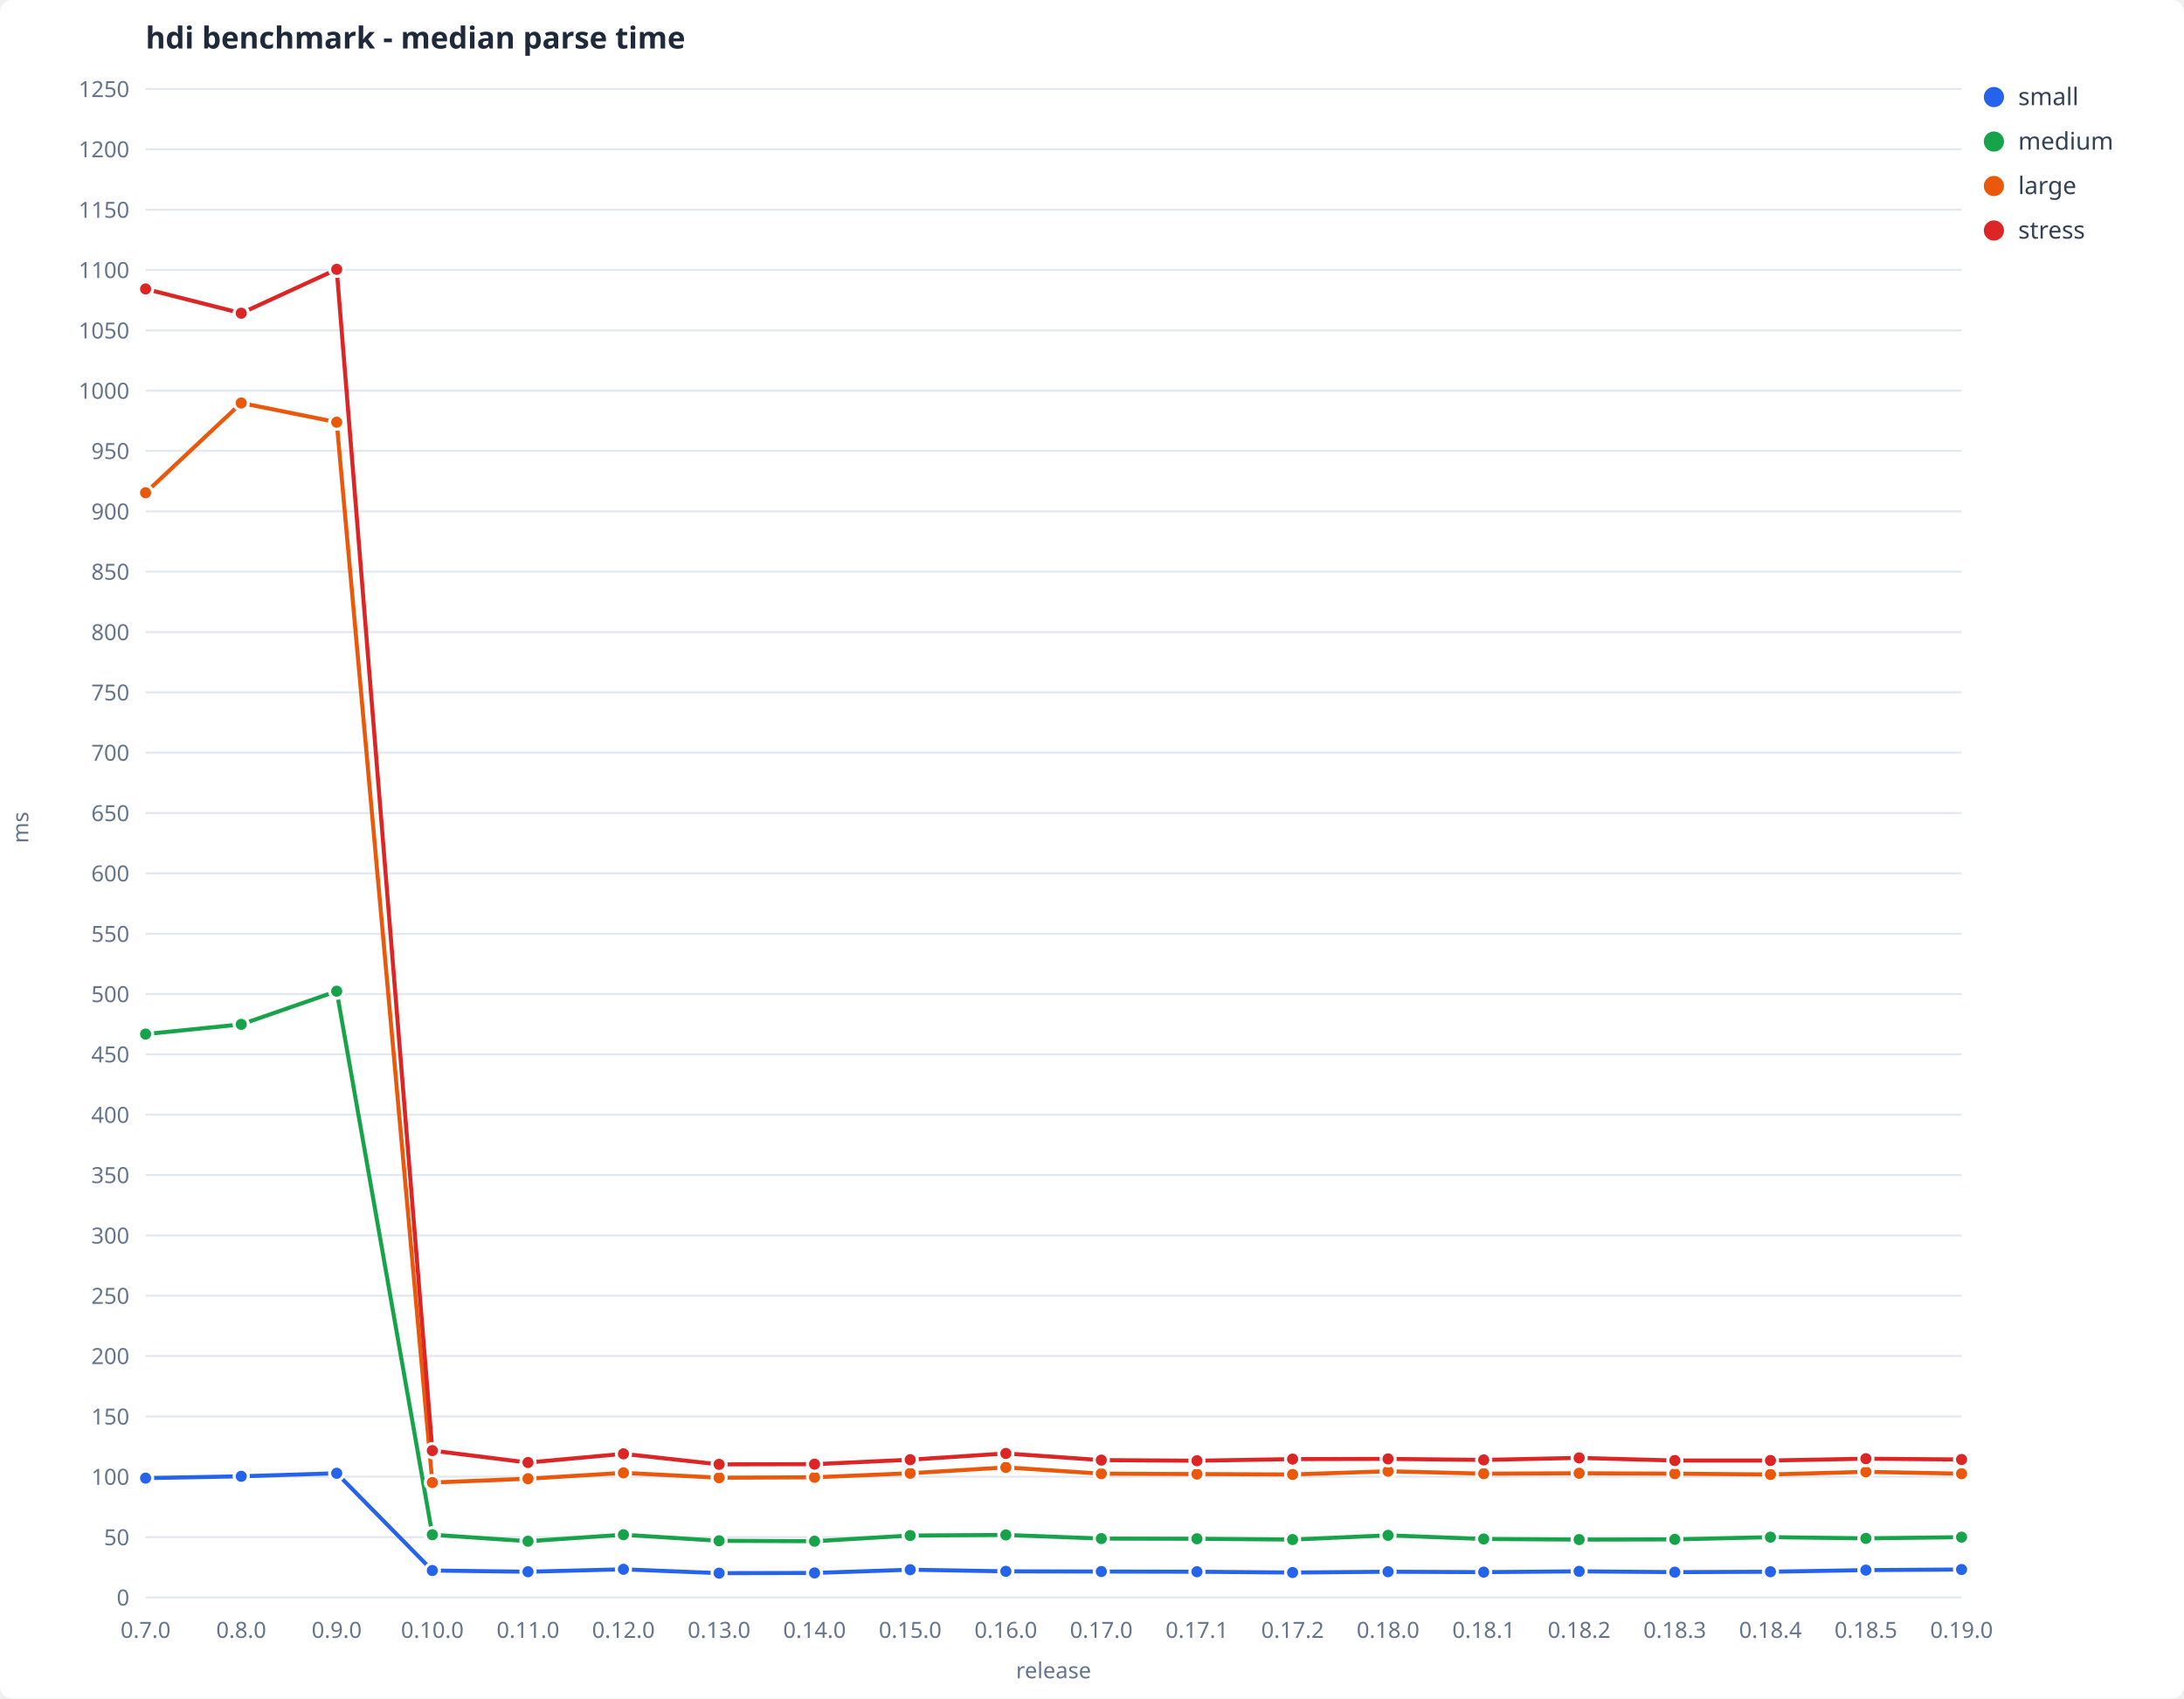
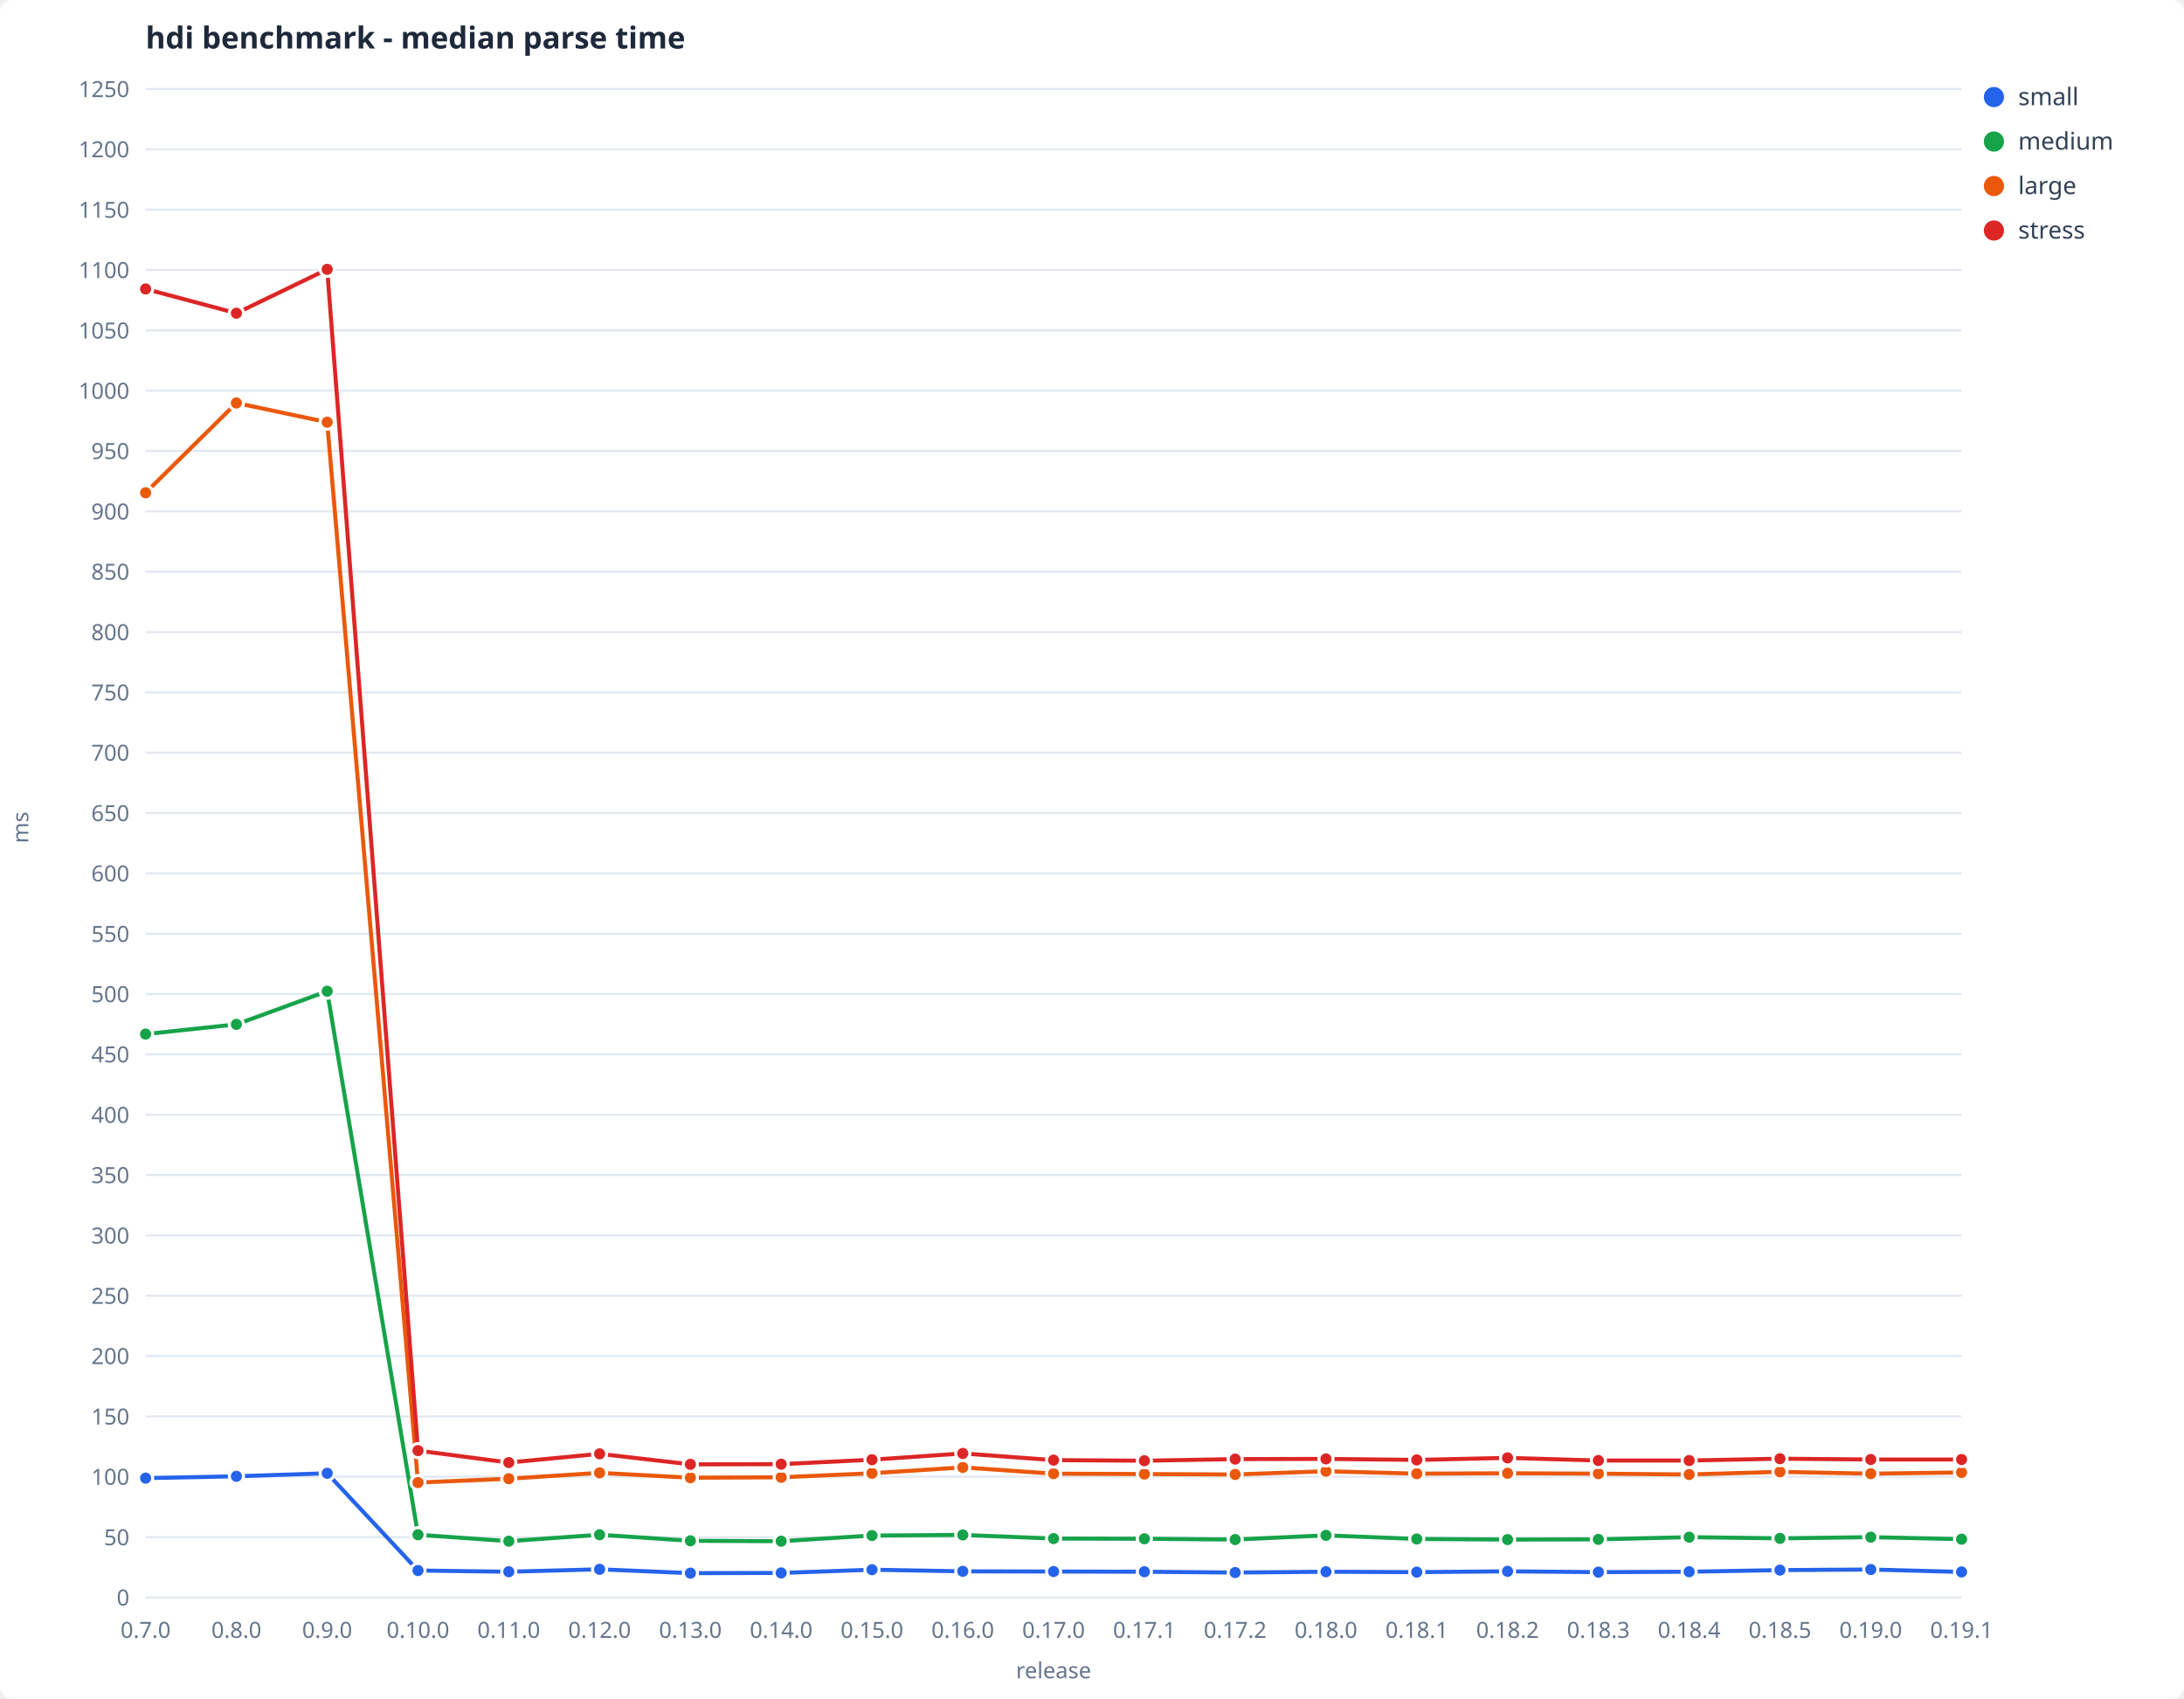
<svg xmlns="http://www.w3.org/2000/svg" width="1080" height="840" viewBox="0 0 1080 840" font-family="system-ui,sans-serif">
  <rect width="1080" height="840" fill="#fff" rx="6" />
  <text x="72" y="24" font-size="15" font-weight="600" fill="#1e293b">hdi benchmark - median parse time</text>
  <line x1="72" y1="790.0" x2="970" y2="790.0" stroke="#e2e8f0" stroke-width="1" />
  <text x="64" y="794.0" text-anchor="end" font-size="11" fill="#64748b">0</text>
  <line x1="72" y1="760.2" x2="970" y2="760.2" stroke="#e2e8f0" stroke-width="1" />
  <text x="64" y="764.2" text-anchor="end" font-size="11" fill="#64748b">50</text>
  <line x1="72" y1="730.3" x2="970" y2="730.3" stroke="#e2e8f0" stroke-width="1" />
  <text x="64" y="734.3" text-anchor="end" font-size="11" fill="#64748b">100</text>
  <line x1="72" y1="700.5" x2="970" y2="700.5" stroke="#e2e8f0" stroke-width="1" />
  <text x="64" y="704.5" text-anchor="end" font-size="11" fill="#64748b">150</text>
  <line x1="72" y1="670.6" x2="970" y2="670.6" stroke="#e2e8f0" stroke-width="1" />
  <text x="64" y="674.6" text-anchor="end" font-size="11" fill="#64748b">200</text>
  <line x1="72" y1="640.8" x2="970" y2="640.8" stroke="#e2e8f0" stroke-width="1" />
  <text x="64" y="644.8" text-anchor="end" font-size="11" fill="#64748b">250</text>
  <line x1="72" y1="611.0" x2="970" y2="611.0" stroke="#e2e8f0" stroke-width="1" />
  <text x="64" y="615.0" text-anchor="end" font-size="11" fill="#64748b">300</text>
  <line x1="72" y1="581.1" x2="970" y2="581.1" stroke="#e2e8f0" stroke-width="1" />
  <text x="64" y="585.1" text-anchor="end" font-size="11" fill="#64748b">350</text>
  <line x1="72" y1="551.3" x2="970" y2="551.3" stroke="#e2e8f0" stroke-width="1" />
  <text x="64" y="555.3" text-anchor="end" font-size="11" fill="#64748b">400</text>
  <line x1="72" y1="521.4" x2="970" y2="521.4" stroke="#e2e8f0" stroke-width="1" />
  <text x="64" y="525.4" text-anchor="end" font-size="11" fill="#64748b">450</text>
  <line x1="72" y1="491.6" x2="970" y2="491.6" stroke="#e2e8f0" stroke-width="1" />
  <text x="64" y="495.6" text-anchor="end" font-size="11" fill="#64748b">500</text>
  <line x1="72" y1="461.8" x2="970" y2="461.8" stroke="#e2e8f0" stroke-width="1" />
  <text x="64" y="465.8" text-anchor="end" font-size="11" fill="#64748b">550</text>
  <line x1="72" y1="431.9" x2="970" y2="431.9" stroke="#e2e8f0" stroke-width="1" />
  <text x="64" y="435.9" text-anchor="end" font-size="11" fill="#64748b">600</text>
  <line x1="72" y1="402.1" x2="970" y2="402.1" stroke="#e2e8f0" stroke-width="1" />
  <text x="64" y="406.1" text-anchor="end" font-size="11" fill="#64748b">650</text>
  <line x1="72" y1="372.2" x2="970" y2="372.2" stroke="#e2e8f0" stroke-width="1" />
  <text x="64" y="376.2" text-anchor="end" font-size="11" fill="#64748b">700</text>
  <line x1="72" y1="342.4" x2="970" y2="342.4" stroke="#e2e8f0" stroke-width="1" />
  <text x="64" y="346.4" text-anchor="end" font-size="11" fill="#64748b">750</text>
  <line x1="72" y1="312.6" x2="970" y2="312.6" stroke="#e2e8f0" stroke-width="1" />
  <text x="64" y="316.6" text-anchor="end" font-size="11" fill="#64748b">800</text>
  <line x1="72" y1="282.7" x2="970" y2="282.7" stroke="#e2e8f0" stroke-width="1" />
  <text x="64" y="286.7" text-anchor="end" font-size="11" fill="#64748b">850</text>
  <line x1="72" y1="252.9" x2="970" y2="252.9" stroke="#e2e8f0" stroke-width="1" />
  <text x="64" y="256.9" text-anchor="end" font-size="11" fill="#64748b">900</text>
  <line x1="72" y1="223.0" x2="970" y2="223.0" stroke="#e2e8f0" stroke-width="1" />
  <text x="64" y="227.0" text-anchor="end" font-size="11" fill="#64748b">950</text>
  <line x1="72" y1="193.2" x2="970" y2="193.2" stroke="#e2e8f0" stroke-width="1" />
  <text x="64" y="197.2" text-anchor="end" font-size="11" fill="#64748b">1000</text>
  <line x1="72" y1="163.4" x2="970" y2="163.4" stroke="#e2e8f0" stroke-width="1" />
  <text x="64" y="167.4" text-anchor="end" font-size="11" fill="#64748b">1050</text>
  <line x1="72" y1="133.5" x2="970" y2="133.5" stroke="#e2e8f0" stroke-width="1" />
  <text x="64" y="137.5" text-anchor="end" font-size="11" fill="#64748b">1100</text>
  <line x1="72" y1="103.7" x2="970" y2="103.7" stroke="#e2e8f0" stroke-width="1" />
  <text x="64" y="107.7" text-anchor="end" font-size="11" fill="#64748b">1150</text>
  <line x1="72" y1="73.8" x2="970" y2="73.8" stroke="#e2e8f0" stroke-width="1" />
  <text x="64" y="77.8" text-anchor="end" font-size="11" fill="#64748b">1200</text>
  <line x1="72" y1="44.0" x2="970" y2="44.0" stroke="#e2e8f0" stroke-width="1" />
  <text x="64" y="48.0" text-anchor="end" font-size="11" fill="#64748b">1250</text>
  <text x="14" y="417" font-size="11" fill="#64748b" transform="rotate(-90,14,417)">ms</text>
  <text x="72.0" y="810" text-anchor="middle" font-size="11" fill="#64748b">0.7.0</text>
-   <text x="119.3" y="810" text-anchor="middle" font-size="11" fill="#64748b">0.8.0</text>
-   <text x="166.5" y="810" text-anchor="middle" font-size="11" fill="#64748b">0.9.0</text>
-   <text x="213.8" y="810" text-anchor="middle" font-size="11" fill="#64748b">0.10.0</text>
-   <text x="261.1" y="810" text-anchor="middle" font-size="11" fill="#64748b">0.11.0</text>
-   <text x="308.3" y="810" text-anchor="middle" font-size="11" fill="#64748b">0.12.0</text>
-   <text x="355.6" y="810" text-anchor="middle" font-size="11" fill="#64748b">0.13.0</text>
-   <text x="402.8" y="810" text-anchor="middle" font-size="11" fill="#64748b">0.14.0</text>
-   <text x="450.1" y="810" text-anchor="middle" font-size="11" fill="#64748b">0.15.0</text>
-   <text x="497.4" y="810" text-anchor="middle" font-size="11" fill="#64748b">0.16.0</text>
-   <text x="544.6" y="810" text-anchor="middle" font-size="11" fill="#64748b">0.17.0</text>
-   <text x="591.9" y="810" text-anchor="middle" font-size="11" fill="#64748b">0.17.1</text>
-   <text x="639.2" y="810" text-anchor="middle" font-size="11" fill="#64748b">0.17.2</text>
-   <text x="686.4" y="810" text-anchor="middle" font-size="11" fill="#64748b">0.18.0</text>
-   <text x="733.7" y="810" text-anchor="middle" font-size="11" fill="#64748b">0.18.1</text>
-   <text x="780.9" y="810" text-anchor="middle" font-size="11" fill="#64748b">0.18.2</text>
-   <text x="828.2" y="810" text-anchor="middle" font-size="11" fill="#64748b">0.18.3</text>
-   <text x="875.5" y="810" text-anchor="middle" font-size="11" fill="#64748b">0.18.4</text>
-   <text x="922.7" y="810" text-anchor="middle" font-size="11" fill="#64748b">0.18.5</text>
-   <text x="970.0" y="810" text-anchor="middle" font-size="11" fill="#64748b">0.19.0</text>
+   <text x="116.9" y="810" text-anchor="middle" font-size="11" fill="#64748b">0.8.0</text>
+   <text x="161.8" y="810" text-anchor="middle" font-size="11" fill="#64748b">0.9.0</text>
+   <text x="206.7" y="810" text-anchor="middle" font-size="11" fill="#64748b">0.10.0</text>
+   <text x="251.6" y="810" text-anchor="middle" font-size="11" fill="#64748b">0.11.0</text>
+   <text x="296.5" y="810" text-anchor="middle" font-size="11" fill="#64748b">0.12.0</text>
+   <text x="341.4" y="810" text-anchor="middle" font-size="11" fill="#64748b">0.13.0</text>
+   <text x="386.3" y="810" text-anchor="middle" font-size="11" fill="#64748b">0.14.0</text>
+   <text x="431.2" y="810" text-anchor="middle" font-size="11" fill="#64748b">0.15.0</text>
+   <text x="476.1" y="810" text-anchor="middle" font-size="11" fill="#64748b">0.16.0</text>
+   <text x="521.0" y="810" text-anchor="middle" font-size="11" fill="#64748b">0.17.0</text>
+   <text x="565.9" y="810" text-anchor="middle" font-size="11" fill="#64748b">0.17.1</text>
+   <text x="610.8" y="810" text-anchor="middle" font-size="11" fill="#64748b">0.17.2</text>
+   <text x="655.7" y="810" text-anchor="middle" font-size="11" fill="#64748b">0.18.0</text>
+   <text x="700.6" y="810" text-anchor="middle" font-size="11" fill="#64748b">0.18.1</text>
+   <text x="745.5" y="810" text-anchor="middle" font-size="11" fill="#64748b">0.18.2</text>
+   <text x="790.4" y="810" text-anchor="middle" font-size="11" fill="#64748b">0.18.3</text>
+   <text x="835.3" y="810" text-anchor="middle" font-size="11" fill="#64748b">0.18.4</text>
+   <text x="880.2" y="810" text-anchor="middle" font-size="11" fill="#64748b">0.18.5</text>
+   <text x="925.1" y="810" text-anchor="middle" font-size="11" fill="#64748b">0.19.0</text>
+   <text x="970.0" y="810" text-anchor="middle" font-size="11" fill="#64748b">0.19.1</text>
  <text x="521" y="830" text-anchor="middle" font-size="11" fill="#64748b">release</text>
-   <polyline fill="none" stroke="#2563eb" stroke-width="2" stroke-linejoin="round" points="72.0,731.0 119.3,730.1 166.5,728.6 213.8,776.7 261.1,777.3 308.3,776.1 355.6,778.0 402.8,777.9 450.1,776.3 497.4,777.1 544.6,777.2 591.9,777.3 639.2,777.7 686.4,777.3 733.7,777.5 780.9,777.1 828.2,777.5 875.5,777.3 922.7,776.5 970.0,776.2" />
+   <polyline fill="none" stroke="#2563eb" stroke-width="2" stroke-linejoin="round" points="72.0,731.0 116.9,730.1 161.8,728.6 206.7,776.7 251.6,777.3 296.5,776.1 341.4,778.0 386.3,777.9 431.2,776.3 476.1,777.1 521.0,777.2 565.9,777.3 610.8,777.7 655.7,777.3 700.6,777.5 745.5,777.1 790.4,777.5 835.3,777.3 880.2,776.5 925.1,776.2 970.0,777.4" />
  <circle cx="72.0" cy="731.0" r="3.5" fill="#2563eb" stroke="#fff" stroke-width="1.5" />
-   <circle cx="119.3" cy="730.1" r="3.5" fill="#2563eb" stroke="#fff" stroke-width="1.5" />
-   <circle cx="166.5" cy="728.6" r="3.5" fill="#2563eb" stroke="#fff" stroke-width="1.5" />
-   <circle cx="213.8" cy="776.7" r="3.5" fill="#2563eb" stroke="#fff" stroke-width="1.5" />
-   <circle cx="261.1" cy="777.3" r="3.5" fill="#2563eb" stroke="#fff" stroke-width="1.5" />
-   <circle cx="308.3" cy="776.1" r="3.5" fill="#2563eb" stroke="#fff" stroke-width="1.5" />
-   <circle cx="355.6" cy="778.0" r="3.5" fill="#2563eb" stroke="#fff" stroke-width="1.5" />
-   <circle cx="402.8" cy="777.9" r="3.5" fill="#2563eb" stroke="#fff" stroke-width="1.5" />
-   <circle cx="450.1" cy="776.3" r="3.5" fill="#2563eb" stroke="#fff" stroke-width="1.5" />
-   <circle cx="497.4" cy="777.1" r="3.5" fill="#2563eb" stroke="#fff" stroke-width="1.5" />
-   <circle cx="544.6" cy="777.2" r="3.5" fill="#2563eb" stroke="#fff" stroke-width="1.5" />
-   <circle cx="591.9" cy="777.3" r="3.5" fill="#2563eb" stroke="#fff" stroke-width="1.5" />
-   <circle cx="639.2" cy="777.7" r="3.5" fill="#2563eb" stroke="#fff" stroke-width="1.5" />
-   <circle cx="686.4" cy="777.3" r="3.5" fill="#2563eb" stroke="#fff" stroke-width="1.5" />
-   <circle cx="733.7" cy="777.5" r="3.5" fill="#2563eb" stroke="#fff" stroke-width="1.5" />
-   <circle cx="780.9" cy="777.1" r="3.5" fill="#2563eb" stroke="#fff" stroke-width="1.5" />
-   <circle cx="828.2" cy="777.5" r="3.5" fill="#2563eb" stroke="#fff" stroke-width="1.5" />
-   <circle cx="875.5" cy="777.3" r="3.5" fill="#2563eb" stroke="#fff" stroke-width="1.5" />
-   <circle cx="922.7" cy="776.5" r="3.5" fill="#2563eb" stroke="#fff" stroke-width="1.5" />
-   <circle cx="970.0" cy="776.2" r="3.5" fill="#2563eb" stroke="#fff" stroke-width="1.5" />
-   <polyline fill="none" stroke="#16a34a" stroke-width="2" stroke-linejoin="round" points="72.0,511.4 119.3,506.6 166.5,490.2 213.8,759.0 261.1,762.2 308.3,759.0 355.6,762.0 402.8,762.2 450.1,759.4 497.4,759.1 544.6,760.9 591.9,761.0 639.2,761.4 686.4,759.3 733.7,761.1 780.9,761.4 828.2,761.3 875.5,760.2 922.7,760.8 970.0,760.2" />
+   <circle cx="116.9" cy="730.1" r="3.5" fill="#2563eb" stroke="#fff" stroke-width="1.5" />
+   <circle cx="161.8" cy="728.6" r="3.5" fill="#2563eb" stroke="#fff" stroke-width="1.5" />
+   <circle cx="206.7" cy="776.7" r="3.5" fill="#2563eb" stroke="#fff" stroke-width="1.5" />
+   <circle cx="251.6" cy="777.3" r="3.5" fill="#2563eb" stroke="#fff" stroke-width="1.5" />
+   <circle cx="296.5" cy="776.1" r="3.5" fill="#2563eb" stroke="#fff" stroke-width="1.5" />
+   <circle cx="341.4" cy="778.0" r="3.5" fill="#2563eb" stroke="#fff" stroke-width="1.5" />
+   <circle cx="386.3" cy="777.9" r="3.5" fill="#2563eb" stroke="#fff" stroke-width="1.5" />
+   <circle cx="431.2" cy="776.3" r="3.5" fill="#2563eb" stroke="#fff" stroke-width="1.5" />
+   <circle cx="476.1" cy="777.1" r="3.5" fill="#2563eb" stroke="#fff" stroke-width="1.5" />
+   <circle cx="521.0" cy="777.2" r="3.5" fill="#2563eb" stroke="#fff" stroke-width="1.5" />
+   <circle cx="565.9" cy="777.3" r="3.5" fill="#2563eb" stroke="#fff" stroke-width="1.5" />
+   <circle cx="610.8" cy="777.7" r="3.5" fill="#2563eb" stroke="#fff" stroke-width="1.5" />
+   <circle cx="655.7" cy="777.3" r="3.5" fill="#2563eb" stroke="#fff" stroke-width="1.5" />
+   <circle cx="700.6" cy="777.5" r="3.5" fill="#2563eb" stroke="#fff" stroke-width="1.5" />
+   <circle cx="745.5" cy="777.1" r="3.5" fill="#2563eb" stroke="#fff" stroke-width="1.5" />
+   <circle cx="790.4" cy="777.5" r="3.5" fill="#2563eb" stroke="#fff" stroke-width="1.5" />
+   <circle cx="835.3" cy="777.3" r="3.5" fill="#2563eb" stroke="#fff" stroke-width="1.5" />
+   <circle cx="880.2" cy="776.5" r="3.5" fill="#2563eb" stroke="#fff" stroke-width="1.5" />
+   <circle cx="925.1" cy="776.2" r="3.5" fill="#2563eb" stroke="#fff" stroke-width="1.5" />
+   <circle cx="970.0" cy="777.4" r="3.5" fill="#2563eb" stroke="#fff" stroke-width="1.5" />
+   <polyline fill="none" stroke="#16a34a" stroke-width="2" stroke-linejoin="round" points="72.0,511.4 116.9,506.6 161.8,490.2 206.7,759.0 251.6,762.2 296.5,759.0 341.4,762.0 386.3,762.2 431.2,759.4 476.1,759.1 521.0,760.9 565.9,761.0 610.8,761.4 655.7,759.3 700.6,761.1 745.5,761.4 790.4,761.3 835.3,760.2 880.2,760.8 925.1,760.2 970.0,761.2" />
  <circle cx="72.0" cy="511.4" r="3.5" fill="#16a34a" stroke="#fff" stroke-width="1.5" />
-   <circle cx="119.3" cy="506.6" r="3.5" fill="#16a34a" stroke="#fff" stroke-width="1.5" />
-   <circle cx="166.5" cy="490.2" r="3.5" fill="#16a34a" stroke="#fff" stroke-width="1.5" />
-   <circle cx="213.8" cy="759.0" r="3.5" fill="#16a34a" stroke="#fff" stroke-width="1.5" />
-   <circle cx="261.1" cy="762.2" r="3.5" fill="#16a34a" stroke="#fff" stroke-width="1.5" />
-   <circle cx="308.3" cy="759.0" r="3.5" fill="#16a34a" stroke="#fff" stroke-width="1.5" />
-   <circle cx="355.6" cy="762.0" r="3.5" fill="#16a34a" stroke="#fff" stroke-width="1.5" />
-   <circle cx="402.8" cy="762.2" r="3.5" fill="#16a34a" stroke="#fff" stroke-width="1.5" />
-   <circle cx="450.1" cy="759.4" r="3.5" fill="#16a34a" stroke="#fff" stroke-width="1.5" />
-   <circle cx="497.4" cy="759.1" r="3.5" fill="#16a34a" stroke="#fff" stroke-width="1.5" />
-   <circle cx="544.6" cy="760.9" r="3.5" fill="#16a34a" stroke="#fff" stroke-width="1.5" />
-   <circle cx="591.9" cy="761.0" r="3.5" fill="#16a34a" stroke="#fff" stroke-width="1.5" />
-   <circle cx="639.2" cy="761.4" r="3.5" fill="#16a34a" stroke="#fff" stroke-width="1.5" />
-   <circle cx="686.4" cy="759.3" r="3.5" fill="#16a34a" stroke="#fff" stroke-width="1.5" />
-   <circle cx="733.7" cy="761.1" r="3.5" fill="#16a34a" stroke="#fff" stroke-width="1.5" />
-   <circle cx="780.9" cy="761.4" r="3.5" fill="#16a34a" stroke="#fff" stroke-width="1.5" />
-   <circle cx="828.2" cy="761.3" r="3.5" fill="#16a34a" stroke="#fff" stroke-width="1.5" />
-   <circle cx="875.5" cy="760.2" r="3.5" fill="#16a34a" stroke="#fff" stroke-width="1.5" />
-   <circle cx="922.7" cy="760.8" r="3.5" fill="#16a34a" stroke="#fff" stroke-width="1.5" />
-   <circle cx="970.0" cy="760.2" r="3.5" fill="#16a34a" stroke="#fff" stroke-width="1.5" />
-   <polyline fill="none" stroke="#ea580c" stroke-width="2" stroke-linejoin="round" points="72.0,243.7 119.3,199.3 166.5,208.8 213.8,733.2 261.1,731.3 308.3,728.4 355.6,730.8 402.8,730.6 450.1,728.6 497.4,725.7 544.6,728.8 591.9,729.0 639.2,729.2 686.4,727.6 733.7,728.8 780.9,728.6 828.2,728.8 875.5,729.2 922.7,727.9 970.0,728.8" />
+   <circle cx="116.9" cy="506.6" r="3.5" fill="#16a34a" stroke="#fff" stroke-width="1.5" />
+   <circle cx="161.8" cy="490.2" r="3.5" fill="#16a34a" stroke="#fff" stroke-width="1.5" />
+   <circle cx="206.7" cy="759.0" r="3.5" fill="#16a34a" stroke="#fff" stroke-width="1.5" />
+   <circle cx="251.6" cy="762.2" r="3.5" fill="#16a34a" stroke="#fff" stroke-width="1.5" />
+   <circle cx="296.5" cy="759.0" r="3.5" fill="#16a34a" stroke="#fff" stroke-width="1.5" />
+   <circle cx="341.4" cy="762.0" r="3.5" fill="#16a34a" stroke="#fff" stroke-width="1.5" />
+   <circle cx="386.3" cy="762.2" r="3.5" fill="#16a34a" stroke="#fff" stroke-width="1.5" />
+   <circle cx="431.2" cy="759.4" r="3.5" fill="#16a34a" stroke="#fff" stroke-width="1.5" />
+   <circle cx="476.1" cy="759.1" r="3.5" fill="#16a34a" stroke="#fff" stroke-width="1.5" />
+   <circle cx="521.0" cy="760.9" r="3.5" fill="#16a34a" stroke="#fff" stroke-width="1.5" />
+   <circle cx="565.9" cy="761.0" r="3.5" fill="#16a34a" stroke="#fff" stroke-width="1.5" />
+   <circle cx="610.8" cy="761.4" r="3.5" fill="#16a34a" stroke="#fff" stroke-width="1.5" />
+   <circle cx="655.7" cy="759.3" r="3.5" fill="#16a34a" stroke="#fff" stroke-width="1.5" />
+   <circle cx="700.6" cy="761.1" r="3.5" fill="#16a34a" stroke="#fff" stroke-width="1.5" />
+   <circle cx="745.5" cy="761.4" r="3.5" fill="#16a34a" stroke="#fff" stroke-width="1.5" />
+   <circle cx="790.4" cy="761.3" r="3.5" fill="#16a34a" stroke="#fff" stroke-width="1.5" />
+   <circle cx="835.3" cy="760.2" r="3.5" fill="#16a34a" stroke="#fff" stroke-width="1.5" />
+   <circle cx="880.2" cy="760.8" r="3.5" fill="#16a34a" stroke="#fff" stroke-width="1.5" />
+   <circle cx="925.1" cy="760.2" r="3.5" fill="#16a34a" stroke="#fff" stroke-width="1.5" />
+   <circle cx="970.0" cy="761.2" r="3.5" fill="#16a34a" stroke="#fff" stroke-width="1.5" />
+   <polyline fill="none" stroke="#ea580c" stroke-width="2" stroke-linejoin="round" points="72.0,243.7 116.9,199.3 161.8,208.8 206.7,733.2 251.6,731.3 296.5,728.4 341.4,730.8 386.3,730.6 431.2,728.6 476.1,725.7 521.0,728.8 565.9,729.0 610.8,729.2 655.7,727.6 700.6,728.8 745.5,728.6 790.4,728.8 835.3,729.2 880.2,727.9 925.1,728.8 970.0,728.2" />
  <circle cx="72.0" cy="243.7" r="3.5" fill="#ea580c" stroke="#fff" stroke-width="1.5" />
-   <circle cx="119.3" cy="199.3" r="3.5" fill="#ea580c" stroke="#fff" stroke-width="1.5" />
-   <circle cx="166.5" cy="208.8" r="3.5" fill="#ea580c" stroke="#fff" stroke-width="1.5" />
-   <circle cx="213.8" cy="733.2" r="3.5" fill="#ea580c" stroke="#fff" stroke-width="1.5" />
-   <circle cx="261.1" cy="731.3" r="3.5" fill="#ea580c" stroke="#fff" stroke-width="1.5" />
-   <circle cx="308.3" cy="728.4" r="3.5" fill="#ea580c" stroke="#fff" stroke-width="1.5" />
-   <circle cx="355.6" cy="730.8" r="3.5" fill="#ea580c" stroke="#fff" stroke-width="1.5" />
-   <circle cx="402.8" cy="730.6" r="3.5" fill="#ea580c" stroke="#fff" stroke-width="1.5" />
-   <circle cx="450.1" cy="728.6" r="3.5" fill="#ea580c" stroke="#fff" stroke-width="1.5" />
-   <circle cx="497.4" cy="725.7" r="3.5" fill="#ea580c" stroke="#fff" stroke-width="1.5" />
-   <circle cx="544.6" cy="728.8" r="3.5" fill="#ea580c" stroke="#fff" stroke-width="1.5" />
-   <circle cx="591.9" cy="729.0" r="3.5" fill="#ea580c" stroke="#fff" stroke-width="1.5" />
-   <circle cx="639.2" cy="729.2" r="3.5" fill="#ea580c" stroke="#fff" stroke-width="1.5" />
-   <circle cx="686.4" cy="727.6" r="3.5" fill="#ea580c" stroke="#fff" stroke-width="1.5" />
-   <circle cx="733.7" cy="728.8" r="3.5" fill="#ea580c" stroke="#fff" stroke-width="1.5" />
-   <circle cx="780.9" cy="728.6" r="3.5" fill="#ea580c" stroke="#fff" stroke-width="1.5" />
-   <circle cx="828.2" cy="728.8" r="3.5" fill="#ea580c" stroke="#fff" stroke-width="1.5" />
-   <circle cx="875.5" cy="729.2" r="3.5" fill="#ea580c" stroke="#fff" stroke-width="1.5" />
-   <circle cx="922.7" cy="727.9" r="3.5" fill="#ea580c" stroke="#fff" stroke-width="1.5" />
-   <circle cx="970.0" cy="728.8" r="3.5" fill="#ea580c" stroke="#fff" stroke-width="1.5" />
-   <polyline fill="none" stroke="#dc2626" stroke-width="2" stroke-linejoin="round" points="72.0,142.9 119.3,154.9 166.5,133.2 213.8,717.4 261.1,723.3 308.3,719.0 355.6,724.2 402.8,724.1 450.1,721.9 497.4,718.8 544.6,722.1 591.9,722.4 639.2,721.6 686.4,721.5 733.7,722.0 780.9,721.0 828.2,722.3 875.5,722.3 922.7,721.4 970.0,721.8" />
+   <circle cx="116.9" cy="199.3" r="3.5" fill="#ea580c" stroke="#fff" stroke-width="1.5" />
+   <circle cx="161.8" cy="208.8" r="3.5" fill="#ea580c" stroke="#fff" stroke-width="1.5" />
+   <circle cx="206.7" cy="733.2" r="3.5" fill="#ea580c" stroke="#fff" stroke-width="1.5" />
+   <circle cx="251.6" cy="731.3" r="3.5" fill="#ea580c" stroke="#fff" stroke-width="1.5" />
+   <circle cx="296.5" cy="728.4" r="3.5" fill="#ea580c" stroke="#fff" stroke-width="1.5" />
+   <circle cx="341.4" cy="730.8" r="3.5" fill="#ea580c" stroke="#fff" stroke-width="1.5" />
+   <circle cx="386.3" cy="730.6" r="3.5" fill="#ea580c" stroke="#fff" stroke-width="1.5" />
+   <circle cx="431.2" cy="728.6" r="3.5" fill="#ea580c" stroke="#fff" stroke-width="1.5" />
+   <circle cx="476.1" cy="725.7" r="3.5" fill="#ea580c" stroke="#fff" stroke-width="1.5" />
+   <circle cx="521.0" cy="728.8" r="3.5" fill="#ea580c" stroke="#fff" stroke-width="1.5" />
+   <circle cx="565.9" cy="729.0" r="3.5" fill="#ea580c" stroke="#fff" stroke-width="1.5" />
+   <circle cx="610.8" cy="729.2" r="3.5" fill="#ea580c" stroke="#fff" stroke-width="1.5" />
+   <circle cx="655.7" cy="727.6" r="3.5" fill="#ea580c" stroke="#fff" stroke-width="1.5" />
+   <circle cx="700.6" cy="728.8" r="3.5" fill="#ea580c" stroke="#fff" stroke-width="1.5" />
+   <circle cx="745.5" cy="728.6" r="3.5" fill="#ea580c" stroke="#fff" stroke-width="1.5" />
+   <circle cx="790.4" cy="728.8" r="3.5" fill="#ea580c" stroke="#fff" stroke-width="1.5" />
+   <circle cx="835.3" cy="729.2" r="3.5" fill="#ea580c" stroke="#fff" stroke-width="1.5" />
+   <circle cx="880.2" cy="727.9" r="3.5" fill="#ea580c" stroke="#fff" stroke-width="1.5" />
+   <circle cx="925.1" cy="728.8" r="3.5" fill="#ea580c" stroke="#fff" stroke-width="1.5" />
+   <circle cx="970.0" cy="728.2" r="3.5" fill="#ea580c" stroke="#fff" stroke-width="1.5" />
+   <polyline fill="none" stroke="#dc2626" stroke-width="2" stroke-linejoin="round" points="72.0,142.9 116.9,154.9 161.8,133.2 206.7,717.4 251.6,723.3 296.5,719.0 341.4,724.2 386.3,724.1 431.2,721.9 476.1,718.8 521.0,722.1 565.9,722.4 610.8,721.6 655.7,721.5 700.6,722.0 745.5,721.0 790.4,722.3 835.3,722.3 880.2,721.4 925.1,721.8 970.0,721.8" />
  <circle cx="72.0" cy="142.9" r="3.5" fill="#dc2626" stroke="#fff" stroke-width="1.5" />
-   <circle cx="119.3" cy="154.9" r="3.5" fill="#dc2626" stroke="#fff" stroke-width="1.5" />
-   <circle cx="166.5" cy="133.2" r="3.5" fill="#dc2626" stroke="#fff" stroke-width="1.5" />
-   <circle cx="213.8" cy="717.4" r="3.5" fill="#dc2626" stroke="#fff" stroke-width="1.5" />
-   <circle cx="261.1" cy="723.3" r="3.5" fill="#dc2626" stroke="#fff" stroke-width="1.5" />
-   <circle cx="308.3" cy="719.0" r="3.5" fill="#dc2626" stroke="#fff" stroke-width="1.5" />
-   <circle cx="355.6" cy="724.2" r="3.5" fill="#dc2626" stroke="#fff" stroke-width="1.5" />
-   <circle cx="402.8" cy="724.1" r="3.5" fill="#dc2626" stroke="#fff" stroke-width="1.5" />
-   <circle cx="450.1" cy="721.9" r="3.5" fill="#dc2626" stroke="#fff" stroke-width="1.5" />
-   <circle cx="497.4" cy="718.8" r="3.5" fill="#dc2626" stroke="#fff" stroke-width="1.5" />
-   <circle cx="544.6" cy="722.1" r="3.5" fill="#dc2626" stroke="#fff" stroke-width="1.5" />
-   <circle cx="591.9" cy="722.4" r="3.5" fill="#dc2626" stroke="#fff" stroke-width="1.5" />
-   <circle cx="639.2" cy="721.6" r="3.5" fill="#dc2626" stroke="#fff" stroke-width="1.5" />
-   <circle cx="686.4" cy="721.5" r="3.5" fill="#dc2626" stroke="#fff" stroke-width="1.5" />
-   <circle cx="733.7" cy="722.0" r="3.5" fill="#dc2626" stroke="#fff" stroke-width="1.5" />
-   <circle cx="780.9" cy="721.0" r="3.5" fill="#dc2626" stroke="#fff" stroke-width="1.5" />
-   <circle cx="828.2" cy="722.3" r="3.5" fill="#dc2626" stroke="#fff" stroke-width="1.5" />
-   <circle cx="875.5" cy="722.3" r="3.5" fill="#dc2626" stroke="#fff" stroke-width="1.5" />
-   <circle cx="922.7" cy="721.4" r="3.5" fill="#dc2626" stroke="#fff" stroke-width="1.5" />
+   <circle cx="116.9" cy="154.9" r="3.5" fill="#dc2626" stroke="#fff" stroke-width="1.5" />
+   <circle cx="161.8" cy="133.2" r="3.5" fill="#dc2626" stroke="#fff" stroke-width="1.5" />
+   <circle cx="206.7" cy="717.4" r="3.5" fill="#dc2626" stroke="#fff" stroke-width="1.5" />
+   <circle cx="251.6" cy="723.3" r="3.5" fill="#dc2626" stroke="#fff" stroke-width="1.5" />
+   <circle cx="296.5" cy="719.0" r="3.5" fill="#dc2626" stroke="#fff" stroke-width="1.5" />
+   <circle cx="341.4" cy="724.2" r="3.5" fill="#dc2626" stroke="#fff" stroke-width="1.5" />
+   <circle cx="386.3" cy="724.1" r="3.5" fill="#dc2626" stroke="#fff" stroke-width="1.5" />
+   <circle cx="431.2" cy="721.9" r="3.5" fill="#dc2626" stroke="#fff" stroke-width="1.5" />
+   <circle cx="476.1" cy="718.8" r="3.5" fill="#dc2626" stroke="#fff" stroke-width="1.5" />
+   <circle cx="521.0" cy="722.1" r="3.5" fill="#dc2626" stroke="#fff" stroke-width="1.5" />
+   <circle cx="565.9" cy="722.4" r="3.5" fill="#dc2626" stroke="#fff" stroke-width="1.5" />
+   <circle cx="610.8" cy="721.6" r="3.5" fill="#dc2626" stroke="#fff" stroke-width="1.5" />
+   <circle cx="655.7" cy="721.5" r="3.5" fill="#dc2626" stroke="#fff" stroke-width="1.5" />
+   <circle cx="700.6" cy="722.0" r="3.5" fill="#dc2626" stroke="#fff" stroke-width="1.5" />
+   <circle cx="745.5" cy="721.0" r="3.5" fill="#dc2626" stroke="#fff" stroke-width="1.5" />
+   <circle cx="790.4" cy="722.3" r="3.5" fill="#dc2626" stroke="#fff" stroke-width="1.5" />
+   <circle cx="835.3" cy="722.3" r="3.5" fill="#dc2626" stroke="#fff" stroke-width="1.5" />
+   <circle cx="880.2" cy="721.4" r="3.5" fill="#dc2626" stroke="#fff" stroke-width="1.5" />
+   <circle cx="925.1" cy="721.8" r="3.5" fill="#dc2626" stroke="#fff" stroke-width="1.5" />
  <circle cx="970.0" cy="721.8" r="3.5" fill="#dc2626" stroke="#fff" stroke-width="1.5" />
  <circle cx="986" cy="48" r="5" fill="#2563eb" />
  <text x="998" y="52" font-size="12" fill="#334155">small</text>
  <circle cx="986" cy="70" r="5" fill="#16a34a" />
  <text x="998" y="74" font-size="12" fill="#334155">medium</text>
  <circle cx="986" cy="92" r="5" fill="#ea580c" />
  <text x="998" y="96" font-size="12" fill="#334155">large</text>
  <circle cx="986" cy="114" r="5" fill="#dc2626" />
  <text x="998" y="118" font-size="12" fill="#334155">stress</text>
</svg>
